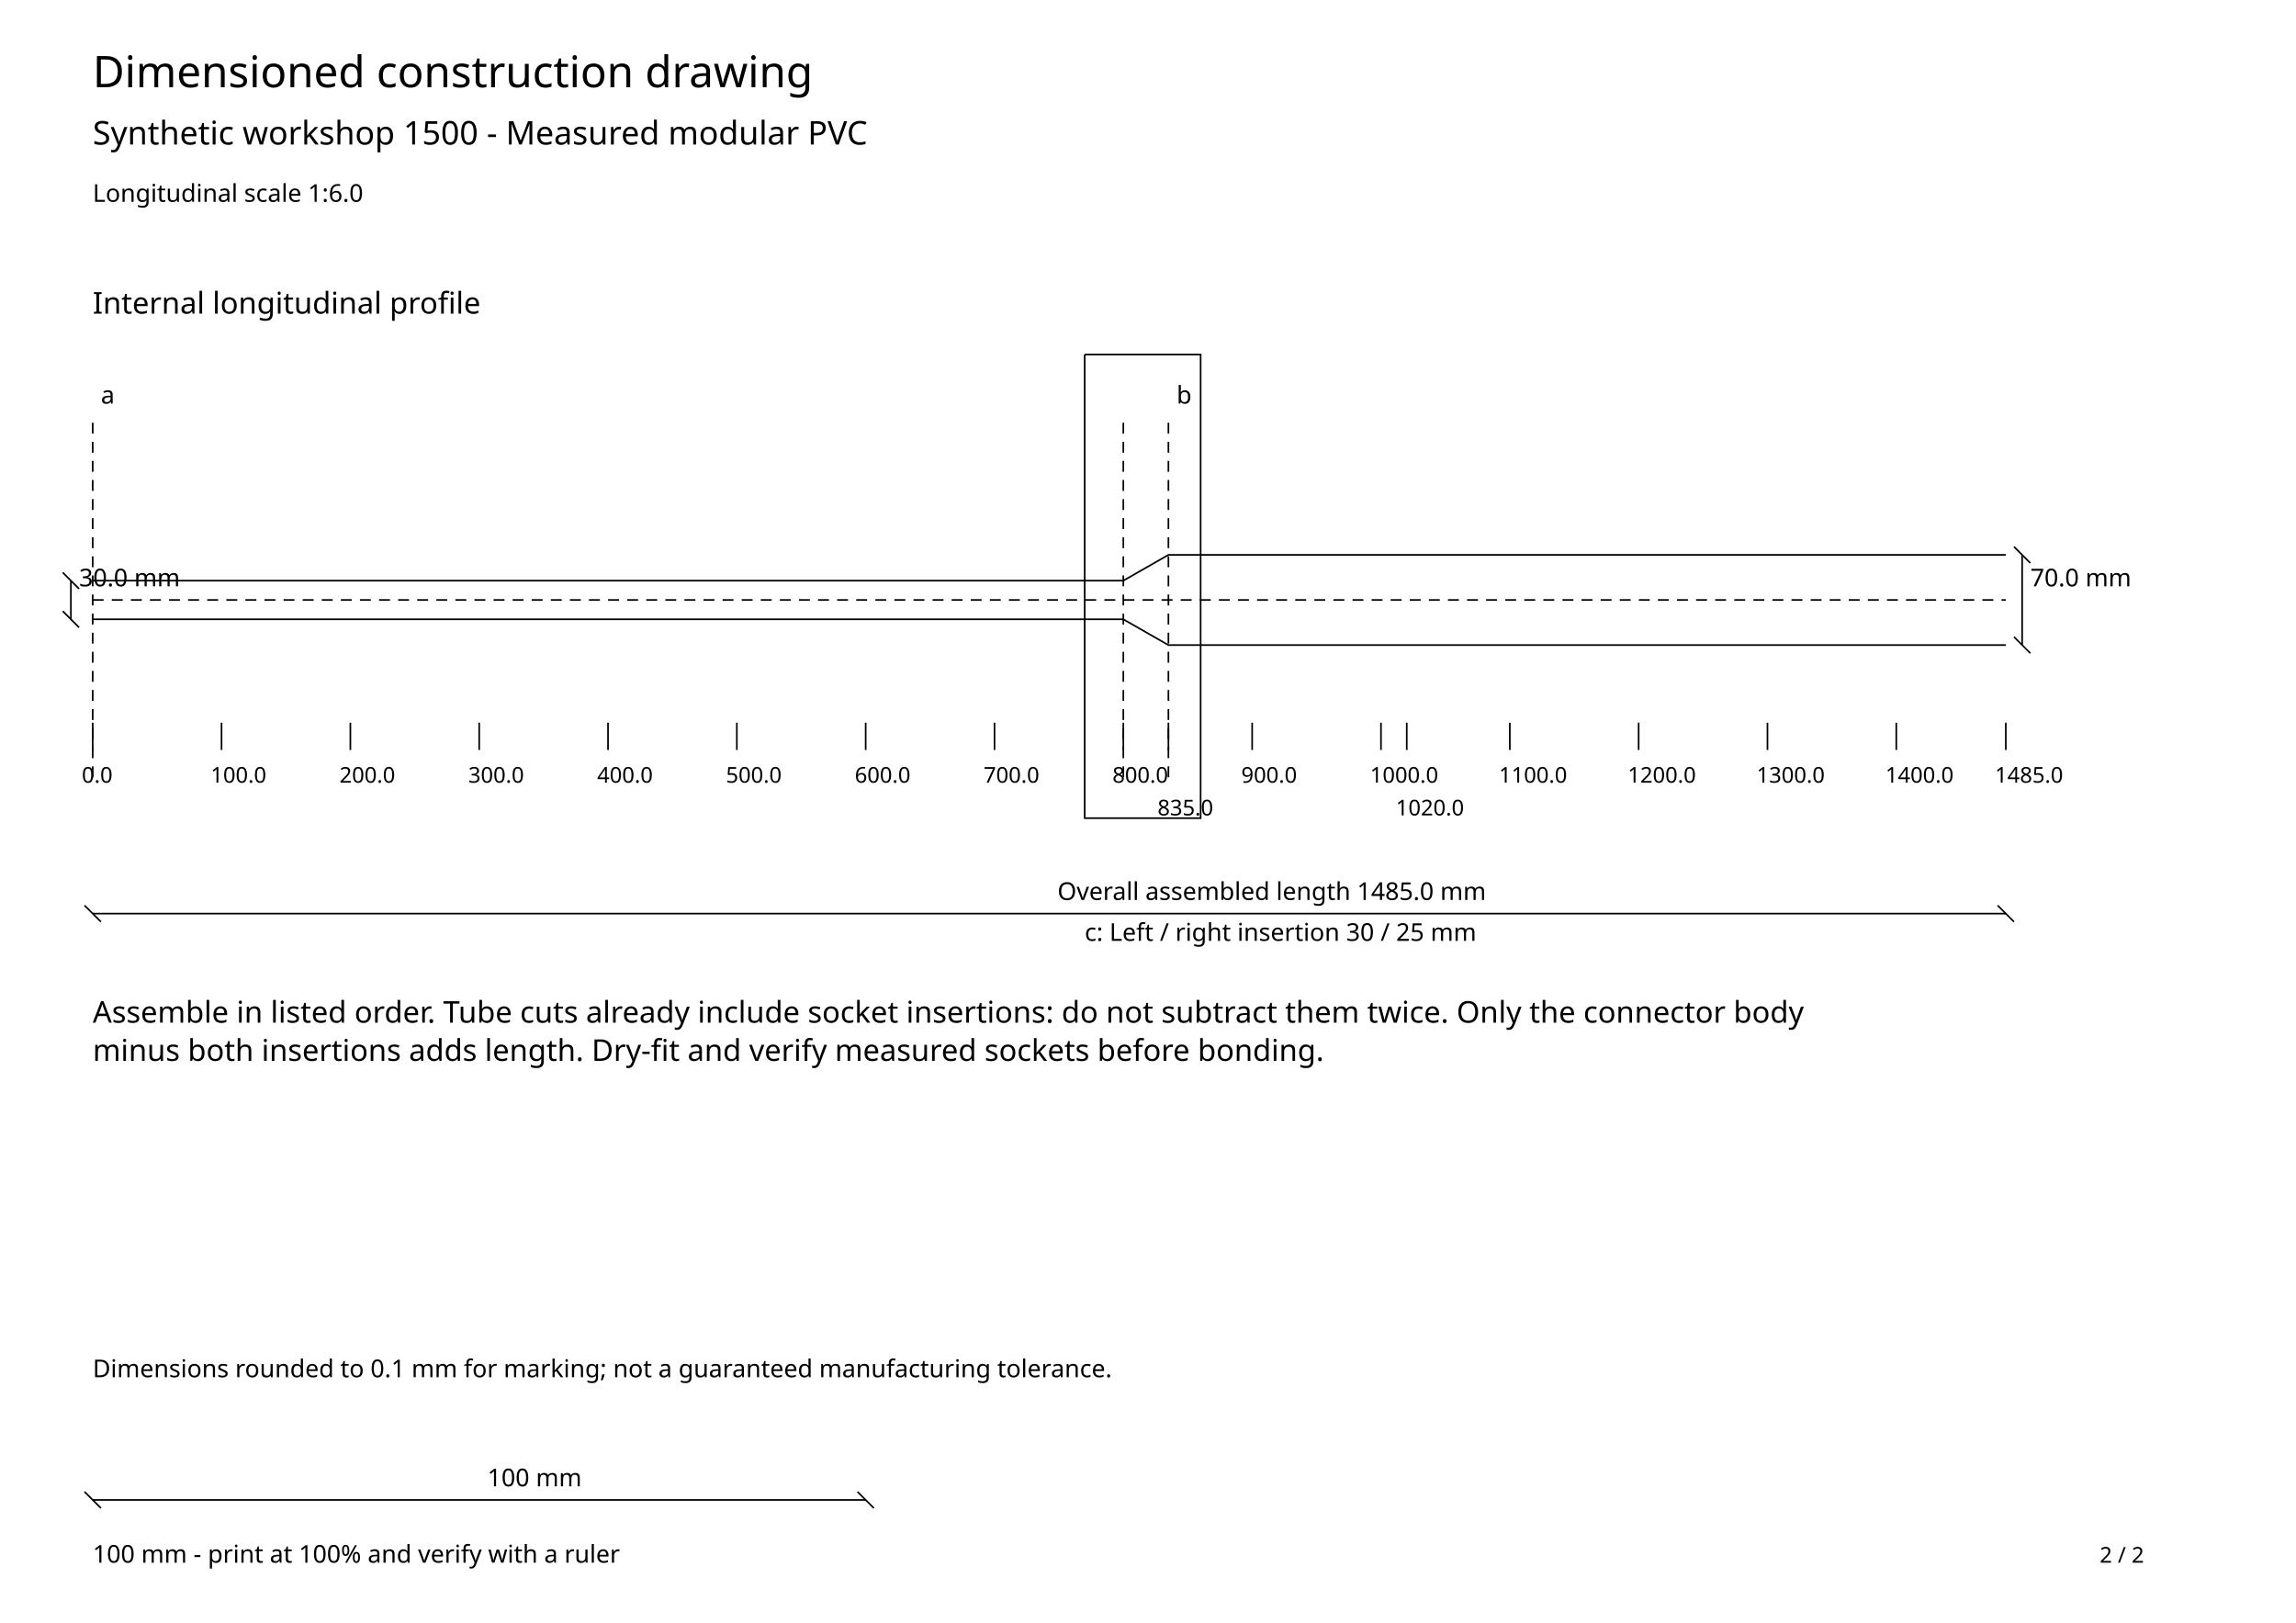
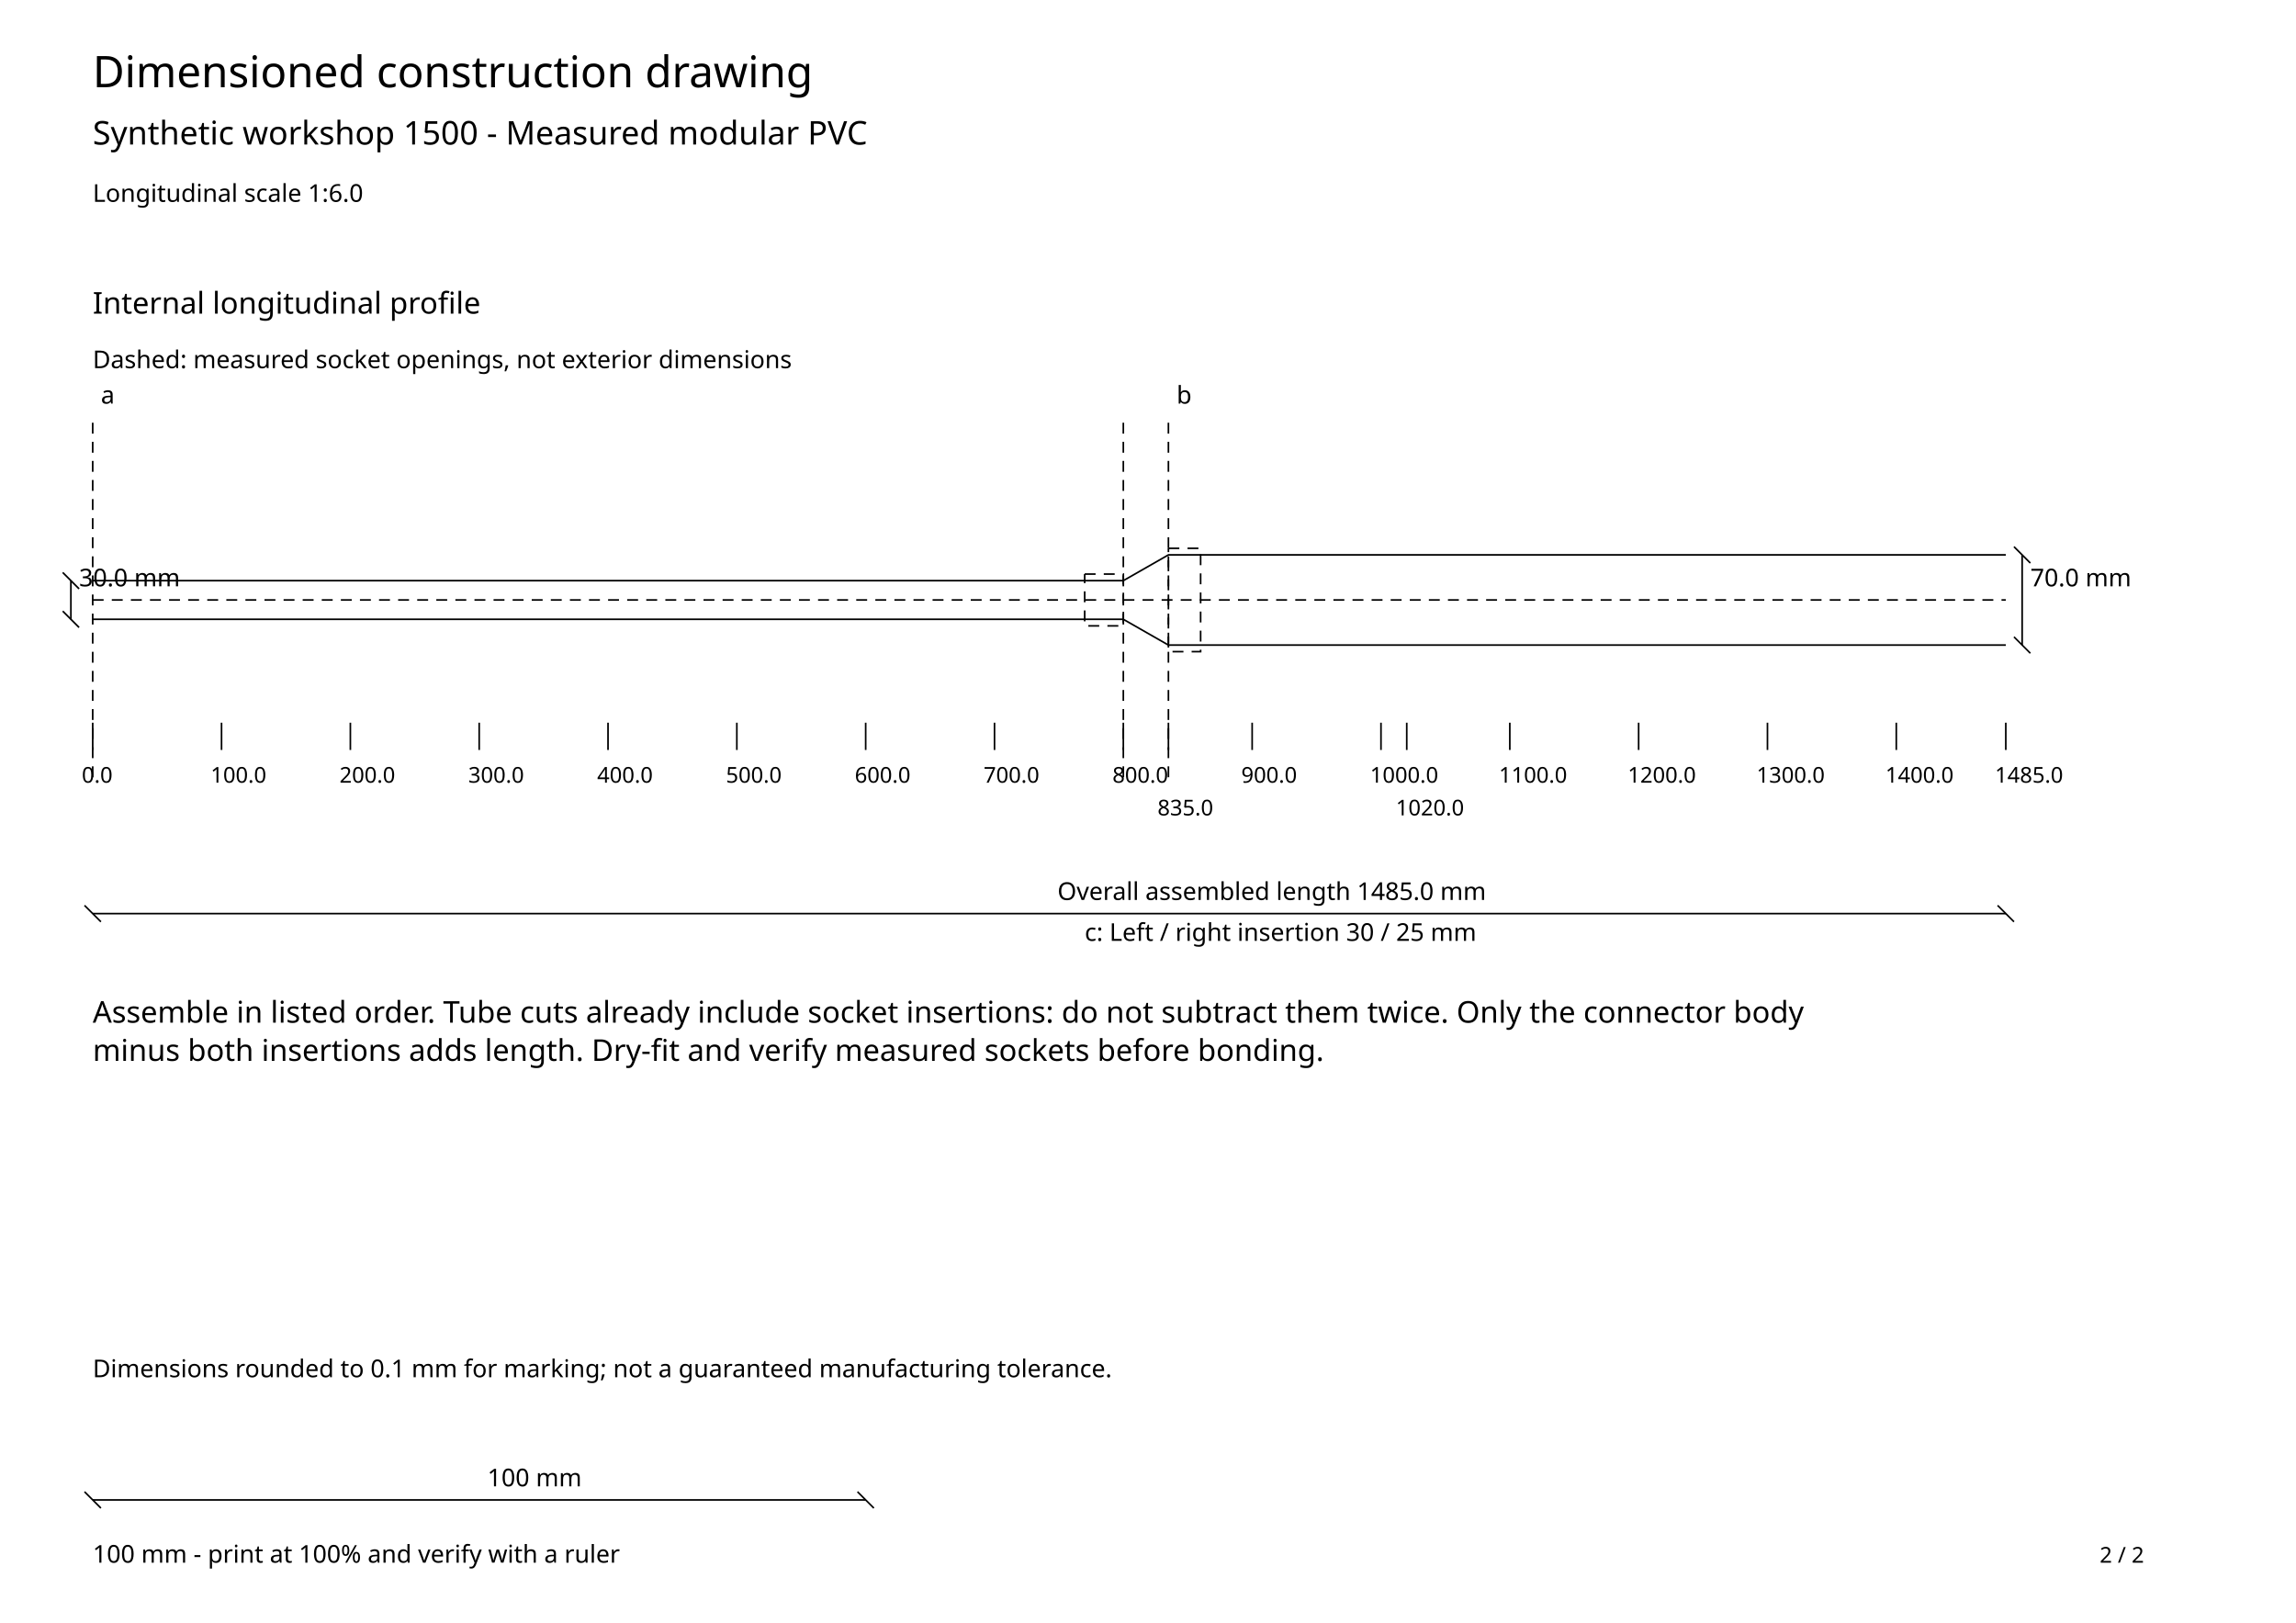
<svg xmlns="http://www.w3.org/2000/svg" width="842.0pt" height="595.0pt" viewBox="0 0 842.0 595.0" data-length-mm="1485.0">
  <text x="34" y="32" font-size="16.0" font-family="sans-serif">Dimensioned construction drawing</text>
  <text x="34" y="53" font-size="12.0" font-family="sans-serif">Synthetic workshop 1500 - Measured modular PVC</text>
  <text x="34" y="74" font-size="9.0" font-family="sans-serif">Longitudinal scale 1:6.0</text>
  <polyline points="34,212.913 411.953,212.913 411.953,212.913 428.488,203.465 428.488,203.465 735.575,203.465" stroke="black" stroke-width="0.6" fill="none" stroke-dasharray="none" />
  <polyline points="34,227.087 411.953,227.087 411.953,227.087 428.488,236.535 428.488,236.535 735.575,236.535" stroke="black" stroke-width="0.6" fill="none" stroke-dasharray="none" />
  <polyline points="34,220 735.575,220" stroke="black" stroke-width="0.6" fill="none" stroke-dasharray="4 3" />
  <text x="34" y="115" font-size="11.0" font-family="sans-serif">Internal longitudinal profile</text>
  <polyline points="34,335 735.575,335" stroke="black" stroke-width="0.6" fill="none" stroke-dasharray="none" />
  <polyline points="31,332 37,338" stroke="black" stroke-width="0.6" fill="none" stroke-dasharray="none" />
  <polyline points="732.575,332 738.575,338" stroke="black" stroke-width="0.6" fill="none" stroke-dasharray="none" />
  <text x="387.787" y="330" font-size="9.0" font-family="sans-serif">Overall assembled length 1485.0 mm</text>
  <polyline points="26,212.913 26,227.087" stroke="black" stroke-width="0.6" fill="none" stroke-dasharray="none" />
  <polyline points="23,209.913 29,215.913" stroke="black" stroke-width="0.6" fill="none" stroke-dasharray="none" />
  <polyline points="23,224.087 29,230.087" stroke="black" stroke-width="0.6" fill="none" stroke-dasharray="none" />
  <text x="29" y="215" font-size="9.0" font-family="sans-serif">30.0 mm</text>
  <polyline points="741.575,203.465 741.575,236.535" stroke="black" stroke-width="0.6" fill="none" stroke-dasharray="none" />
  <polyline points="738.575,200.465 744.575,206.465" stroke="black" stroke-width="0.6" fill="none" stroke-dasharray="none" />
  <polyline points="738.575,233.535 744.575,239.535" stroke="black" stroke-width="0.6" fill="none" stroke-dasharray="none" />
  <text x="744.575" y="215" font-size="9.0" font-family="sans-serif">70.0 mm</text>
  <polyline points="34,265 34,275" stroke="black" stroke-width="0.6" fill="none" stroke-dasharray="none" />
  <text x="30" y="287" font-size="8.0" font-family="sans-serif">0.0</text>
  <polyline points="81.244,265 81.244,275" stroke="black" stroke-width="0.6" fill="none" stroke-dasharray="none" />
  <text x="77.244" y="287" font-size="8.0" font-family="sans-serif">100.0</text>
  <polyline points="128.488,265 128.488,275" stroke="black" stroke-width="0.6" fill="none" stroke-dasharray="none" />
  <text x="124.488" y="287" font-size="8.0" font-family="sans-serif">200.0</text>
  <polyline points="175.732,265 175.732,275" stroke="black" stroke-width="0.6" fill="none" stroke-dasharray="none" />
  <text x="171.732" y="287" font-size="8.0" font-family="sans-serif">300.0</text>
  <polyline points="222.976,265 222.976,275" stroke="black" stroke-width="0.6" fill="none" stroke-dasharray="none" />
  <text x="218.976" y="287" font-size="8.0" font-family="sans-serif">400.0</text>
  <polyline points="270.22,265 270.22,275" stroke="black" stroke-width="0.6" fill="none" stroke-dasharray="none" />
  <text x="266.22" y="287" font-size="8.0" font-family="sans-serif">500.0</text>
  <polyline points="317.465,265 317.465,275" stroke="black" stroke-width="0.6" fill="none" stroke-dasharray="none" />
  <text x="313.465" y="287" font-size="8.0" font-family="sans-serif">600.0</text>
  <polyline points="364.709,265 364.709,275" stroke="black" stroke-width="0.6" fill="none" stroke-dasharray="none" />
  <text x="360.709" y="287" font-size="8.0" font-family="sans-serif">700.0</text>
  <polyline points="411.953,265 411.953,275" stroke="black" stroke-width="0.6" fill="none" stroke-dasharray="none" />
  <text x="407.953" y="287" font-size="8.0" font-family="sans-serif">800.0</text>
  <polyline points="428.488,265 428.488,275" stroke="black" stroke-width="0.6" fill="none" stroke-dasharray="none" />
  <text x="424.488" y="299" font-size="8.0" font-family="sans-serif">835.0</text>
  <polyline points="459.197,265 459.197,275" stroke="black" stroke-width="0.6" fill="none" stroke-dasharray="none" />
  <text x="455.197" y="287" font-size="8.0" font-family="sans-serif">900.0</text>
  <polyline points="506.441,265 506.441,275" stroke="black" stroke-width="0.6" fill="none" stroke-dasharray="none" />
  <text x="502.441" y="287" font-size="8.0" font-family="sans-serif">1000.0</text>
  <polyline points="515.89,265 515.89,275" stroke="black" stroke-width="0.6" fill="none" stroke-dasharray="none" />
  <text x="511.89" y="299" font-size="8.0" font-family="sans-serif">1020.0</text>
  <polyline points="553.685,265 553.685,275" stroke="black" stroke-width="0.6" fill="none" stroke-dasharray="none" />
  <text x="549.685" y="287" font-size="8.0" font-family="sans-serif">1100.0</text>
  <polyline points="600.929,265 600.929,275" stroke="black" stroke-width="0.6" fill="none" stroke-dasharray="none" />
  <text x="596.929" y="287" font-size="8.0" font-family="sans-serif">1200.0</text>
  <polyline points="648.173,265 648.173,275" stroke="black" stroke-width="0.6" fill="none" stroke-dasharray="none" />
  <text x="644.173" y="287" font-size="8.0" font-family="sans-serif">1300.0</text>
  <polyline points="695.417,265 695.417,275" stroke="black" stroke-width="0.6" fill="none" stroke-dasharray="none" />
  <text x="691.417" y="287" font-size="8.0" font-family="sans-serif">1400.0</text>
  <polyline points="735.575,265 735.575,275" stroke="black" stroke-width="0.6" fill="none" stroke-dasharray="none" />
  <text x="731.575" y="287" font-size="8.0" font-family="sans-serif">1485.0</text>
  <polyline points="34,155 34,285" stroke="black" stroke-width="0.6" fill="none" stroke-dasharray="4 3" />
  <text x="37" y="148" font-size="9.0" font-family="sans-serif">a</text>
  <polyline points="411.953,155 411.953,285" stroke="black" stroke-width="0.6" fill="none" stroke-dasharray="4 3" />
  <polyline points="428.488,155 428.488,285" stroke="black" stroke-width="0.6" fill="none" stroke-dasharray="4 3" />
  <text x="431.488" y="148" font-size="9.0" font-family="sans-serif">b</text>
-   <polyline points="397.78,130 440.299,130 440.299,300 397.78,300 397.78,130" stroke="black" stroke-width="0.6" fill="none" stroke-dasharray="none" />
+   <text x="34" y="135" font-size="9.0" font-family="sans-serif">Dashed: measured socket openings, not exterior dimensions</text>
+   <polyline points="397.78,210.504 411.953,210.504 411.953,229.496 397.78,229.496 397.78,210.504" stroke="black" stroke-width="0.6" fill="none" stroke-dasharray="4 3" />
+   <polyline points="428.488,201.055 440.299,201.055 440.299,238.945 428.488,238.945 428.488,201.055" stroke="black" stroke-width="0.6" fill="none" stroke-dasharray="4 3" />
  <text x="397.78" y="345" font-size="9.0" font-family="sans-serif">c: Left / right insertion 30 / 25 mm</text>
  <text x="34" y="375" font-size="11.0" font-family="sans-serif">Assemble in listed order. Tube cuts already include socket insertions: do not subtract them twice. Only the connector body</text>
  <text x="34" y="389" font-size="11.0" font-family="sans-serif">minus both insertions adds length. Dry-fit and verify measured sockets before bonding.</text>
  <text x="34" y="505" font-size="9.0" font-family="sans-serif">Dimensions rounded to 0.1 mm for marking; not a guaranteed manufacturing tolerance.</text>
  <polyline points="34,550 317.465,550" stroke="black" stroke-width="0.6" fill="none" stroke-dasharray="none" />
  <polyline points="31,547 37,553" stroke="black" stroke-width="0.6" fill="none" stroke-dasharray="none" />
  <polyline points="314.465,547 320.465,553" stroke="black" stroke-width="0.6" fill="none" stroke-dasharray="none" />
  <text x="178.732" y="545" font-size="9.0" font-family="sans-serif">100 mm</text>
  <text x="34" y="573" font-size="9.0" font-family="sans-serif">100 mm - print at 100% and verify with a ruler</text>
  <text x="770" y="573" font-size="8.0" font-family="sans-serif">2 / 2</text>
</svg>
